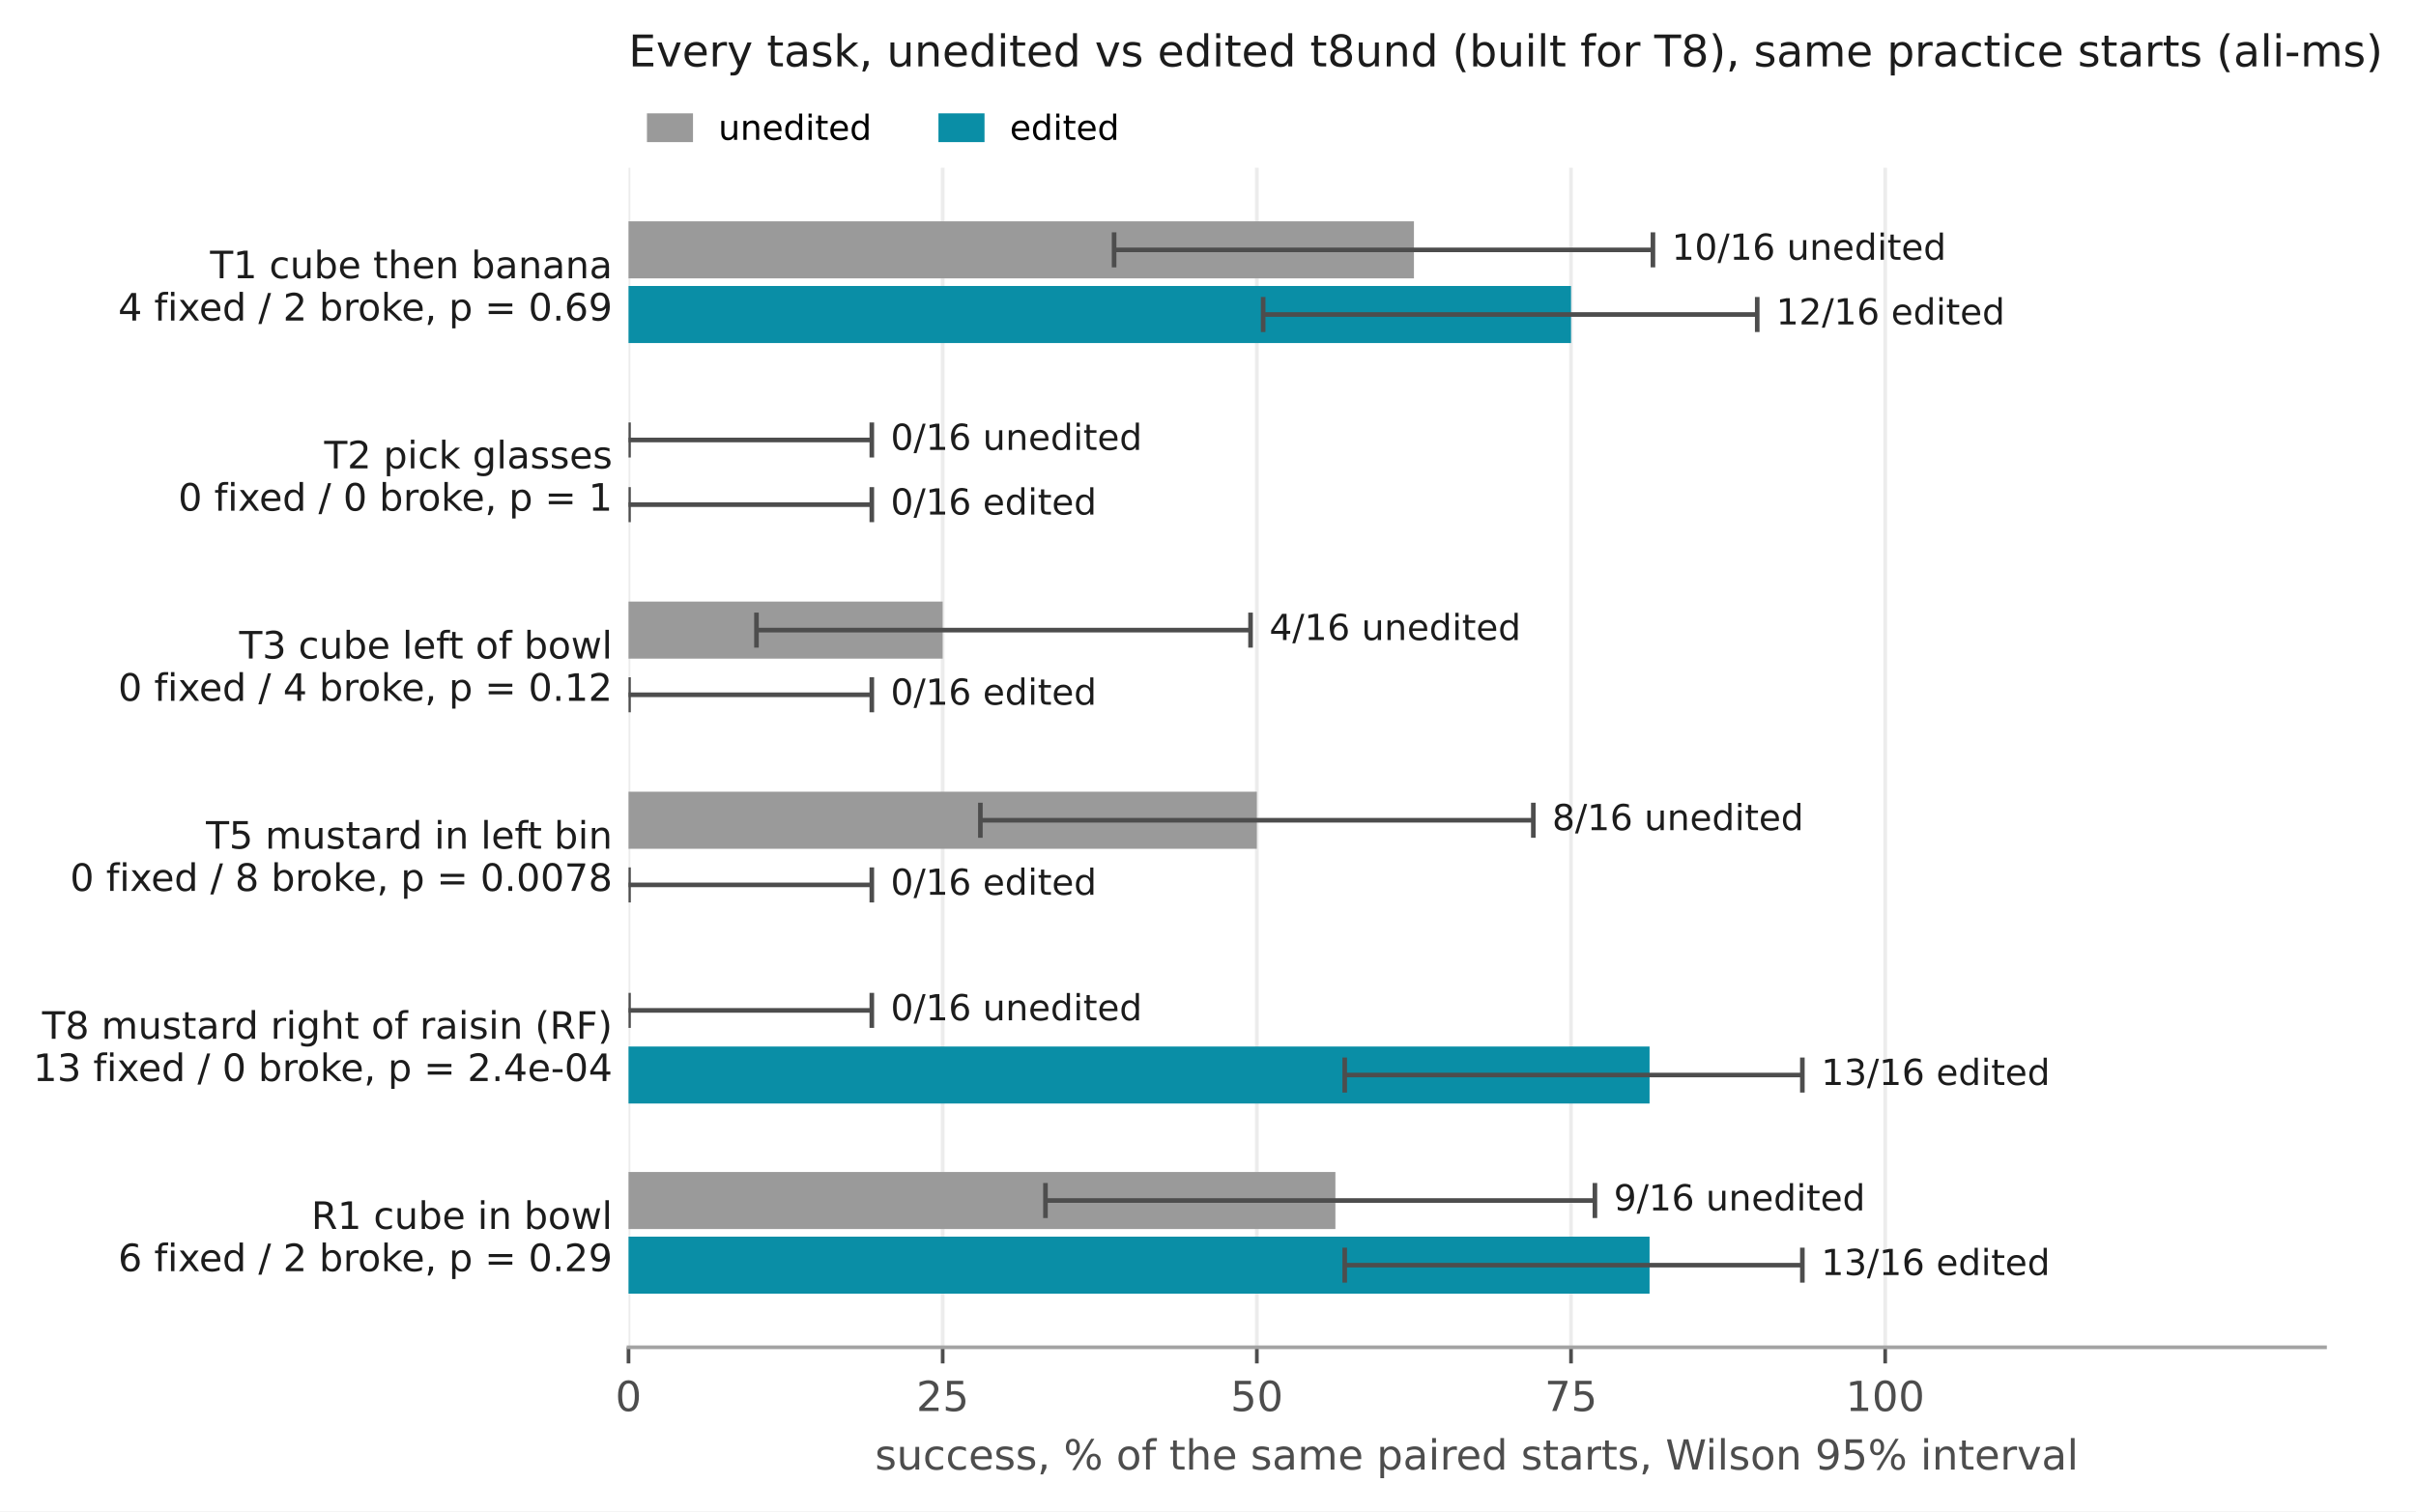
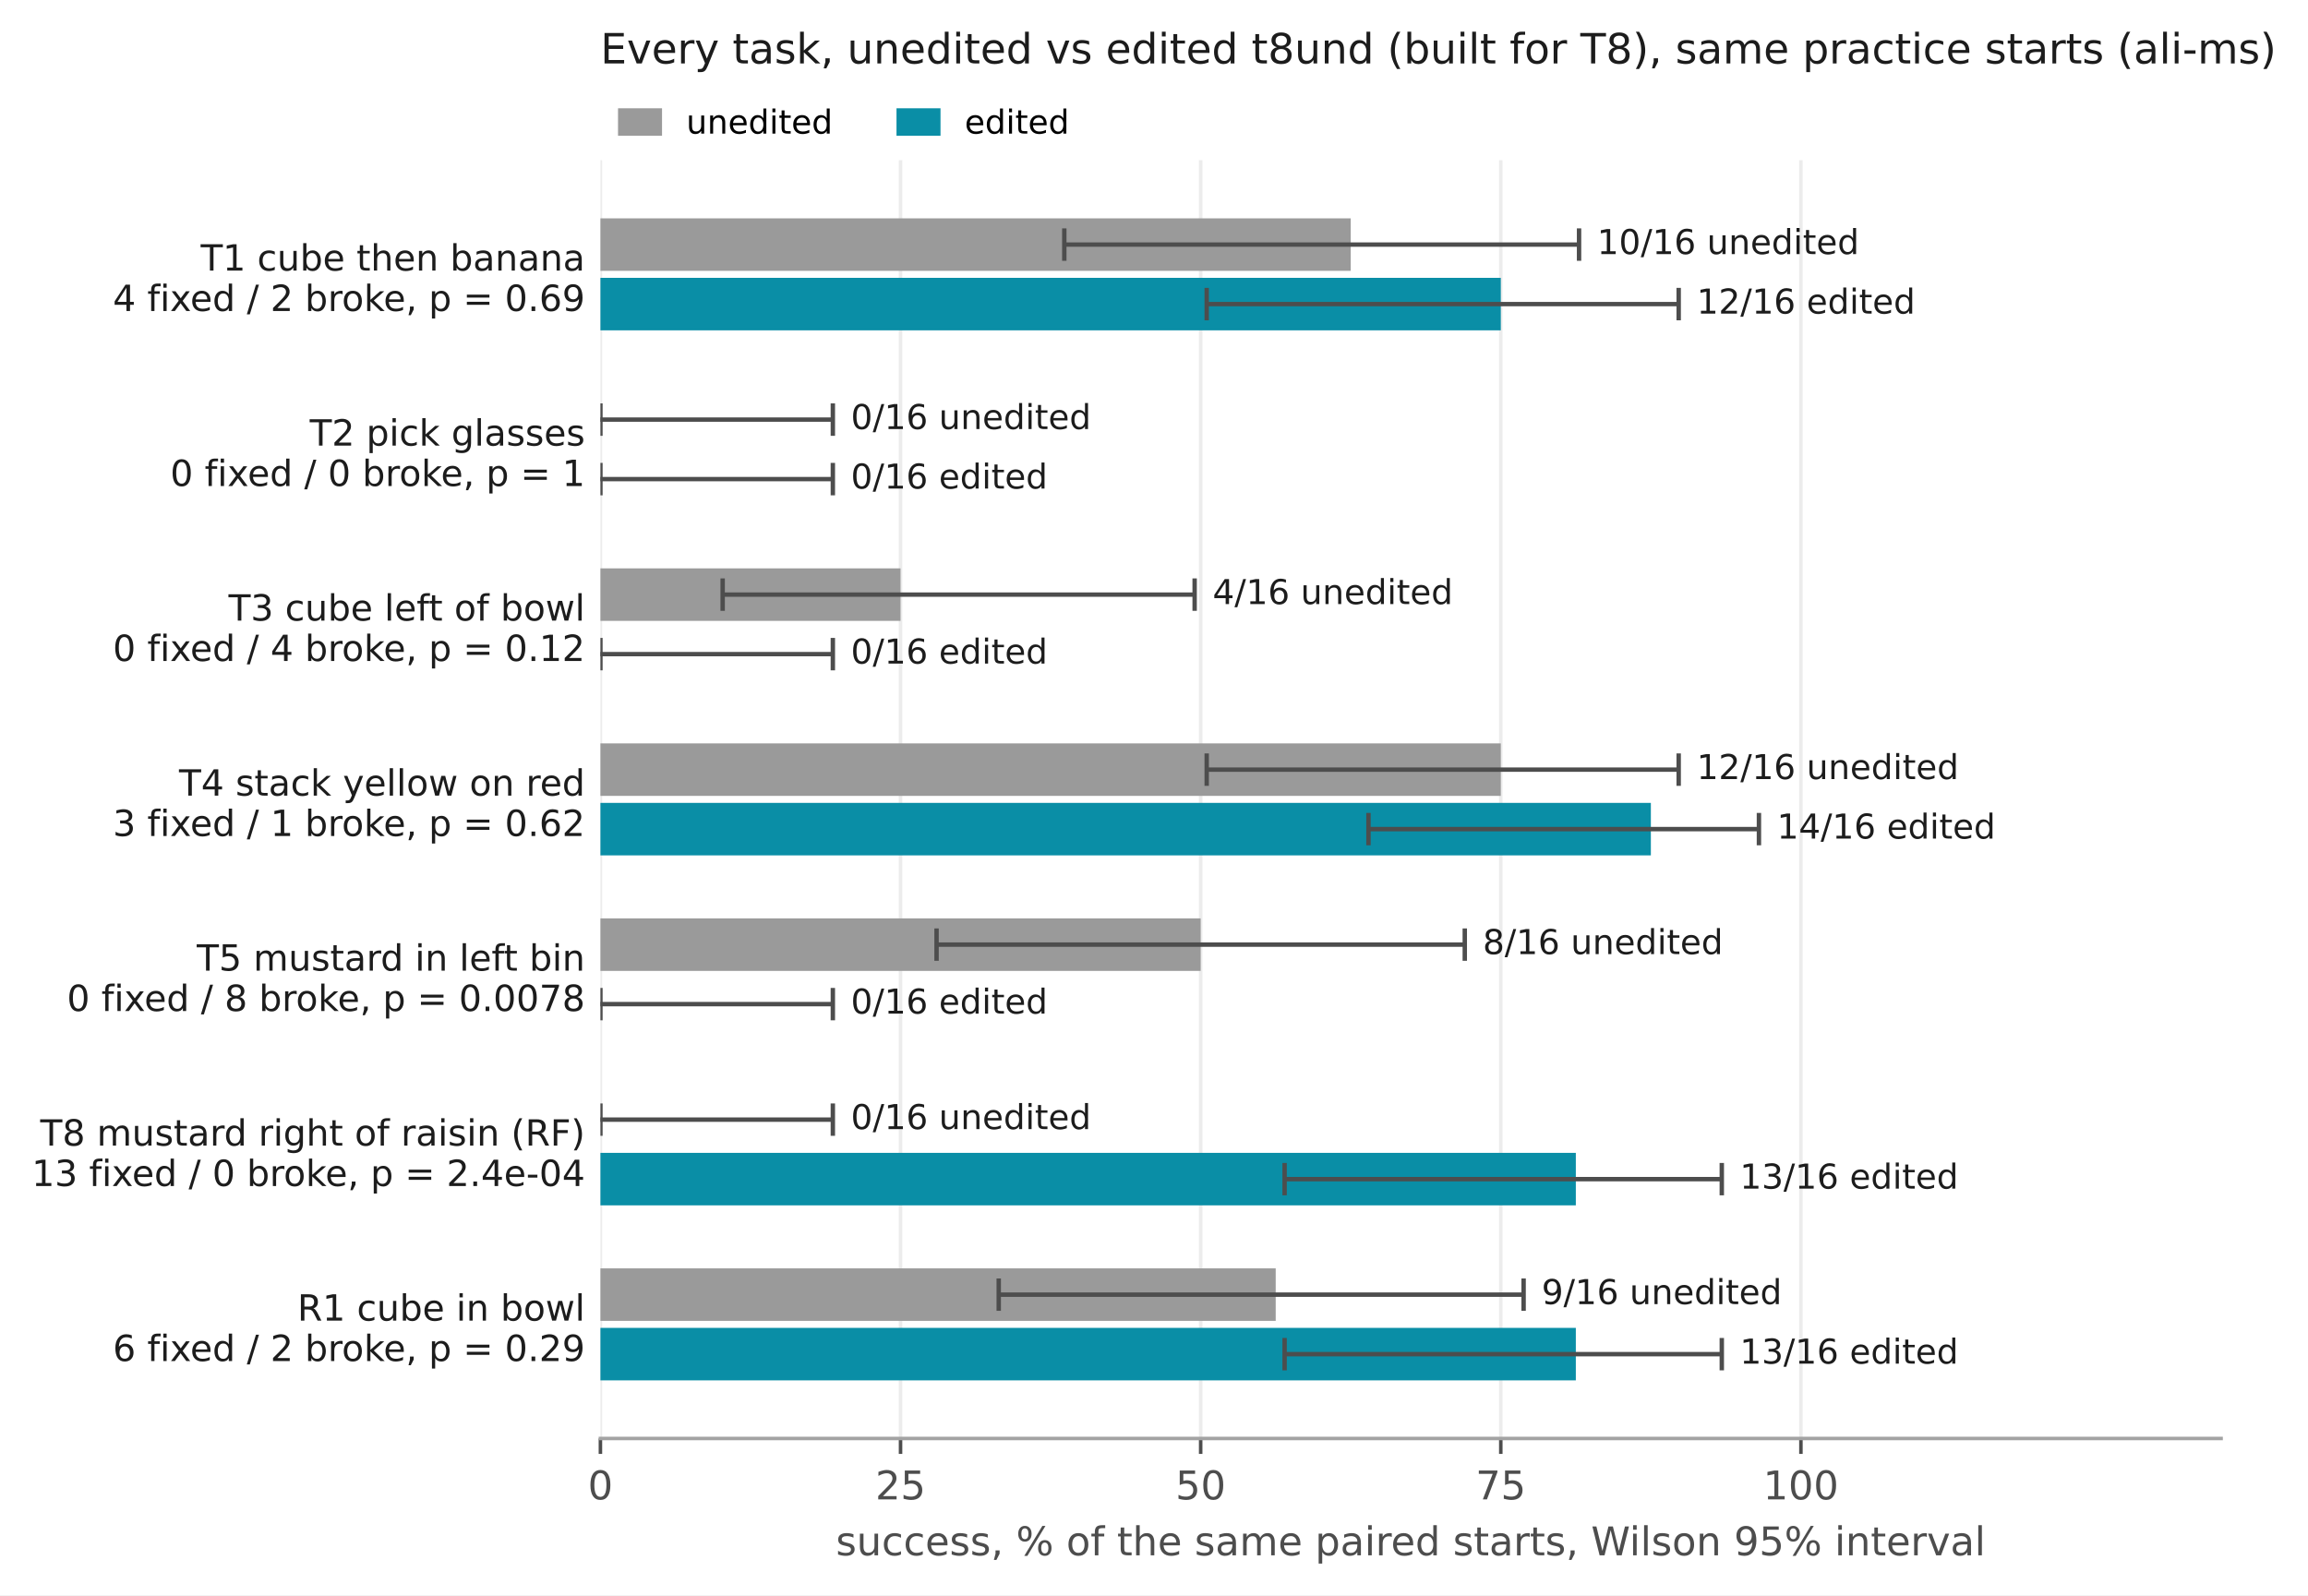
- <svg xmlns="http://www.w3.org/2000/svg" xmlns:xlink="http://www.w3.org/1999/xlink" width="524.466pt" height="328.172pt" viewBox="0 0 524.466 328.172" version="1.1">
+ <svg xmlns="http://www.w3.org/2000/svg" xmlns:xlink="http://www.w3.org/1999/xlink" width="524.466pt" height="362.545pt" viewBox="0 0 524.466 362.545" version="1.1">
  <defs>
    <style type="text/css">*{stroke-linejoin: round; stroke-linecap: butt}</style>
  </defs>
  <g id="figure_1">
    <g id="patch_1">
-       <path d="M 0 328.172  L 524.466 328.172  L 524.466 0  L 0 0  z " style="fill: #ffffff" />
+       <path d="M 0 362.545  L 524.466 362.545  L 524.466 0  L 0 0  z " style="fill: #ffffff" />
    </g>
    <g id="axes_1">
      <g id="patch_2">
-         <path d="M 136.438 292.551  L 504.718 292.551  L 504.718 36.419  L 136.438 36.419  z " style="fill: #ffffff" />
+         <path d="M 136.438 326.924  L 504.718 326.924  L 504.718 36.419  L 136.438 36.419  z " style="fill: #ffffff" />
      </g>
      <g id="matplotlib.axis_1">
        <g id="xtick_1">
          <g id="line2d_1">
-             <path d="M 136.438 292.551  L 136.438 36.419  " clip-path="url(#pc77e5df535)" style="fill: none; stroke: #ececec; stroke-width: 0.8; stroke-linecap: square" />
+             <path d="M 136.438 326.924  L 136.438 36.419  " clip-path="url(#p073bb011ba)" style="fill: none; stroke: #ececec; stroke-width: 0.8; stroke-linecap: square" />
          </g>
          <g id="line2d_2">
            <defs>
-               <path id="mb524d1c1c6" d="M 0 0  L 0 3.5  " style="stroke: #4d4d4d; stroke-width: 0.8" />
+               <path id="md65bd51dd1" d="M 0 0  L 0 3.5  " style="stroke: #4d4d4d; stroke-width: 0.8" />
            </defs>
            <g>
-               <use xlink:href="#mb524d1c1c6" x="136.438" y="292.551" style="fill: #4d4d4d; stroke: #4d4d4d; stroke-width: 0.8" />
+               <use xlink:href="#md65bd51dd1" x="136.438" y="326.924" style="fill: #4d4d4d; stroke: #4d4d4d; stroke-width: 0.8" />
            </g>
          </g>
          <g id="text_1">
-             <text style="font-size: 9px; font-family: 'DejaVu Sans'; text-anchor: middle; fill: #4d4d4d" x="136.438" y="306.39" transform="rotate(-0 136.438 306.3899)">0</text>
+             <text style="font-size: 9px; font-family: 'DejaVu Sans'; text-anchor: middle; fill: #4d4d4d" x="136.438" y="340.763" transform="rotate(-0 136.438 340.7627)">0</text>
          </g>
        </g>
        <g id="xtick_2">
          <g id="line2d_3">
-             <path d="M 204.638 292.551  L 204.638 36.419  " clip-path="url(#pc77e5df535)" style="fill: none; stroke: #ececec; stroke-width: 0.8; stroke-linecap: square" />
+             <path d="M 204.638 326.924  L 204.638 36.419  " clip-path="url(#p073bb011ba)" style="fill: none; stroke: #ececec; stroke-width: 0.8; stroke-linecap: square" />
          </g>
          <g id="line2d_4">
            <g>
-               <use xlink:href="#mb524d1c1c6" x="204.638" y="292.551" style="fill: #4d4d4d; stroke: #4d4d4d; stroke-width: 0.8" />
+               <use xlink:href="#md65bd51dd1" x="204.638" y="326.924" style="fill: #4d4d4d; stroke: #4d4d4d; stroke-width: 0.8" />
            </g>
          </g>
          <g id="text_2">
-             <text style="font-size: 9px; font-family: 'DejaVu Sans'; text-anchor: middle; fill: #4d4d4d" x="204.638" y="306.39" transform="rotate(-0 204.638 306.3899)">25</text>
+             <text style="font-size: 9px; font-family: 'DejaVu Sans'; text-anchor: middle; fill: #4d4d4d" x="204.638" y="340.763" transform="rotate(-0 204.638 340.7627)">25</text>
          </g>
        </g>
        <g id="xtick_3">
          <g id="line2d_5">
-             <path d="M 272.838 292.551  L 272.838 36.419  " clip-path="url(#pc77e5df535)" style="fill: none; stroke: #ececec; stroke-width: 0.8; stroke-linecap: square" />
+             <path d="M 272.838 326.924  L 272.838 36.419  " clip-path="url(#p073bb011ba)" style="fill: none; stroke: #ececec; stroke-width: 0.8; stroke-linecap: square" />
          </g>
          <g id="line2d_6">
            <g>
-               <use xlink:href="#mb524d1c1c6" x="272.838" y="292.551" style="fill: #4d4d4d; stroke: #4d4d4d; stroke-width: 0.8" />
+               <use xlink:href="#md65bd51dd1" x="272.838" y="326.924" style="fill: #4d4d4d; stroke: #4d4d4d; stroke-width: 0.8" />
            </g>
          </g>
          <g id="text_3">
-             <text style="font-size: 9px; font-family: 'DejaVu Sans'; text-anchor: middle; fill: #4d4d4d" x="272.838" y="306.39" transform="rotate(-0 272.838 306.3899)">50</text>
+             <text style="font-size: 9px; font-family: 'DejaVu Sans'; text-anchor: middle; fill: #4d4d4d" x="272.838" y="340.763" transform="rotate(-0 272.838 340.7627)">50</text>
          </g>
        </g>
        <g id="xtick_4">
          <g id="line2d_7">
-             <path d="M 341.038 292.551  L 341.038 36.419  " clip-path="url(#pc77e5df535)" style="fill: none; stroke: #ececec; stroke-width: 0.8; stroke-linecap: square" />
+             <path d="M 341.038 326.924  L 341.038 36.419  " clip-path="url(#p073bb011ba)" style="fill: none; stroke: #ececec; stroke-width: 0.8; stroke-linecap: square" />
          </g>
          <g id="line2d_8">
            <g>
-               <use xlink:href="#mb524d1c1c6" x="341.038" y="292.551" style="fill: #4d4d4d; stroke: #4d4d4d; stroke-width: 0.8" />
+               <use xlink:href="#md65bd51dd1" x="341.038" y="326.924" style="fill: #4d4d4d; stroke: #4d4d4d; stroke-width: 0.8" />
            </g>
          </g>
          <g id="text_4">
-             <text style="font-size: 9px; font-family: 'DejaVu Sans'; text-anchor: middle; fill: #4d4d4d" x="341.038" y="306.39" transform="rotate(-0 341.038 306.3899)">75</text>
+             <text style="font-size: 9px; font-family: 'DejaVu Sans'; text-anchor: middle; fill: #4d4d4d" x="341.038" y="340.763" transform="rotate(-0 341.038 340.7627)">75</text>
          </g>
        </g>
        <g id="xtick_5">
          <g id="line2d_9">
-             <path d="M 409.238 292.551  L 409.238 36.419  " clip-path="url(#pc77e5df535)" style="fill: none; stroke: #ececec; stroke-width: 0.8; stroke-linecap: square" />
+             <path d="M 409.238 326.924  L 409.238 36.419  " clip-path="url(#p073bb011ba)" style="fill: none; stroke: #ececec; stroke-width: 0.8; stroke-linecap: square" />
          </g>
          <g id="line2d_10">
            <g>
-               <use xlink:href="#mb524d1c1c6" x="409.238" y="292.551" style="fill: #4d4d4d; stroke: #4d4d4d; stroke-width: 0.8" />
+               <use xlink:href="#md65bd51dd1" x="409.238" y="326.924" style="fill: #4d4d4d; stroke: #4d4d4d; stroke-width: 0.8" />
            </g>
          </g>
          <g id="text_5">
-             <text style="font-size: 9px; font-family: 'DejaVu Sans'; text-anchor: middle; fill: #4d4d4d" x="409.238" y="306.39" transform="rotate(-0 409.238 306.3899)">100</text>
+             <text style="font-size: 9px; font-family: 'DejaVu Sans'; text-anchor: middle; fill: #4d4d4d" x="409.238" y="340.763" transform="rotate(-0 409.238 340.7627)">100</text>
          </g>
        </g>
        <g id="text_6">
-           <text style="font-size: 9px; font-family: 'DejaVu Sans'; text-anchor: middle; fill: #4d4d4d" x="320.578" y="319.1" transform="rotate(-0 320.578 319.1002)">success, % of the same paired starts, Wilson 95% interval</text>
+           <text style="font-size: 9px; font-family: 'DejaVu Sans'; text-anchor: middle; fill: #4d4d4d" x="320.578" y="353.473" transform="rotate(-0 320.578 353.473)">success, % of the same paired starts, Wilson 95% interval</text>
        </g>
      </g>
      <g id="matplotlib.axis_2">
        <g id="ytick_1">
          <g id="line2d_11" />
          <g id="text_7">
-             <text style="font-size: 8.2px; font-family: 'DejaVu Sans'; fill: #1c1c1c" transform="translate(67.56609 266.845)">R1 cube in bowl</text>
-             <text style="font-size: 8.2px; font-family: 'DejaVu Sans'; fill: #1c1c1c" transform="translate(25.63847 276.0272)">6 fixed / 2 broke, p = 0.29</text>
+             <text style="font-size: 8.2px; font-family: 'DejaVu Sans'; fill: #1c1c1c" transform="translate(67.56609 300.1391)">R1 cube in bowl</text>
+             <text style="font-size: 8.2px; font-family: 'DejaVu Sans'; fill: #1c1c1c" transform="translate(25.63847 309.3213)">6 fixed / 2 broke, p = 0.29</text>
          </g>
        </g>
        <g id="ytick_2">
          <g id="line2d_12" />
          <g id="text_8">
-             <text style="font-size: 8.2px; font-family: 'DejaVu Sans'; fill: #1c1c1c" transform="translate(9.150062 225.5599)">T8 mustard right of raisin (RF)</text>
-             <text style="font-size: 8.2px; font-family: 'DejaVu Sans'; fill: #1c1c1c" transform="translate(7.2 234.7421)">13 fixed / 0 broke, p = 2.4e-04</text>
+             <text style="font-size: 8.2px; font-family: 'DejaVu Sans'; fill: #1c1c1c" transform="translate(9.150062 260.3656)">T8 mustard right of raisin (RF)</text>
+             <text style="font-size: 8.2px; font-family: 'DejaVu Sans'; fill: #1c1c1c" transform="translate(7.2 269.5478)">13 fixed / 0 broke, p = 2.4e-04</text>
          </g>
        </g>
        <g id="ytick_3">
          <g id="line2d_13" />
          <g id="text_9">
-             <text style="font-size: 8.2px; font-family: 'DejaVu Sans'; fill: #1c1c1c" transform="translate(44.72269 184.2748)">T5 mustard in left bin</text>
-             <text style="font-size: 8.2px; font-family: 'DejaVu Sans'; fill: #1c1c1c" transform="translate(15.20397 193.457)">0 fixed / 8 broke, p = 0.0078</text>
+             <text style="font-size: 8.2px; font-family: 'DejaVu Sans'; fill: #1c1c1c" transform="translate(44.72269 220.5921)">T5 mustard in left bin</text>
+             <text style="font-size: 8.2px; font-family: 'DejaVu Sans'; fill: #1c1c1c" transform="translate(15.20397 229.7743)">0 fixed / 8 broke, p = 0.0078</text>
          </g>
        </g>
        <g id="ytick_4">
          <g id="line2d_14" />
          <g id="text_10">
-             <text style="font-size: 8.2px; font-family: 'DejaVu Sans'; fill: #1c1c1c" transform="translate(51.93869 142.9897)">T3 cube left of bowl</text>
-             <text style="font-size: 8.2px; font-family: 'DejaVu Sans'; fill: #1c1c1c" transform="translate(25.63847 152.1719)">0 fixed / 4 broke, p = 0.12</text>
+             <text style="font-size: 8.2px; font-family: 'DejaVu Sans'; fill: #1c1c1c" transform="translate(40.68931 180.8186)">T4 stack yellow on red</text>
+             <text style="font-size: 8.2px; font-family: 'DejaVu Sans'; fill: #1c1c1c" transform="translate(25.63847 190.0009)">3 fixed / 1 broke, p = 0.62</text>
          </g>
        </g>
        <g id="ytick_5">
          <g id="line2d_15" />
          <g id="text_11">
-             <text style="font-size: 8.2px; font-family: 'DejaVu Sans'; fill: #1c1c1c" transform="translate(70.38997 101.7046)">T2 pick glasses</text>
-             <text style="font-size: 8.2px; font-family: 'DejaVu Sans'; fill: #1c1c1c" transform="translate(38.67903 110.8868)">0 fixed / 0 broke, p = 1</text>
+             <text style="font-size: 8.2px; font-family: 'DejaVu Sans'; fill: #1c1c1c" transform="translate(51.93869 141.0452)">T3 cube left of bowl</text>
+             <text style="font-size: 8.2px; font-family: 'DejaVu Sans'; fill: #1c1c1c" transform="translate(25.63847 150.2274)">0 fixed / 4 broke, p = 0.12</text>
          </g>
        </g>
        <g id="ytick_6">
          <g id="line2d_16" />
          <g id="text_12">
-             <text style="font-size: 8.2px; font-family: 'DejaVu Sans'; fill: #1c1c1c" transform="translate(45.60931 60.41948)">T1 cube then banana</text>
-             <text style="font-size: 8.2px; font-family: 'DejaVu Sans'; fill: #1c1c1c" transform="translate(25.63847 69.60168)">4 fixed / 2 broke, p = 0.69</text>
+             <text style="font-size: 8.2px; font-family: 'DejaVu Sans'; fill: #1c1c1c" transform="translate(70.38997 101.2717)">T2 pick glasses</text>
+             <text style="font-size: 8.2px; font-family: 'DejaVu Sans'; fill: #1c1c1c" transform="translate(38.67903 110.4539)">0 fixed / 0 broke, p = 1</text>
+           </g>
+         </g>
+         <g id="ytick_7">
+           <g id="line2d_17" />
+           <g id="text_13">
+             <text style="font-size: 8.2px; font-family: 'DejaVu Sans'; fill: #1c1c1c" transform="translate(45.60931 61.49816)">T1 cube then banana</text>
+             <text style="font-size: 8.2px; font-family: 'DejaVu Sans'; fill: #1c1c1c" transform="translate(25.63847 70.68037)">4 fixed / 2 broke, p = 0.69</text>
          </g>
        </g>
      </g>
      <g id="patch_3">
-         <path d="M 136.438 60.446  L 306.938 60.446  L 306.938 48.061  L 136.438 48.061  z " clip-path="url(#pc77e5df535)" style="fill: #9a9a9a" />
+         <path d="M 136.438 61.555  L 306.938 61.555  L 306.938 49.623  L 136.438 49.623  z " clip-path="url(#p073bb011ba)" style="fill: #9a9a9a" />
      </g>
      <g id="patch_4">
-         <path d="M 136.438 74.483  L 341.038 74.483  L 341.038 62.098  L 136.438 62.098  z " clip-path="url(#pc77e5df535)" style="fill: #0a8ea6" />
+         <path d="M 136.438 75.078  L 341.038 75.078  L 341.038 63.146  L 136.438 63.146  z " clip-path="url(#p073bb011ba)" style="fill: #0a8ea6" />
      </g>
      <g id="patch_5">
-         <path d="M 136.438 101.732  L 136.438 101.732  L 136.438 89.346  L 136.438 89.346  z " clip-path="url(#pc77e5df535)" style="fill: #9a9a9a" />
+         <path d="M 136.438 101.329  L 136.438 101.329  L 136.438 89.397  L 136.438 89.397  z " clip-path="url(#p073bb011ba)" style="fill: #9a9a9a" />
      </g>
      <g id="patch_6">
-         <path d="M 136.438 115.768  L 136.438 115.768  L 136.438 103.383  L 136.438 103.383  z " clip-path="url(#pc77e5df535)" style="fill: #0a8ea6" />
+         <path d="M 136.438 114.852  L 136.438 114.852  L 136.438 102.92  L 136.438 102.92  z " clip-path="url(#p073bb011ba)" style="fill: #0a8ea6" />
      </g>
      <g id="patch_7">
-         <path d="M 136.438 143.017  L 204.638 143.017  L 204.638 130.631  L 136.438 130.631  z " clip-path="url(#pc77e5df535)" style="fill: #9a9a9a" />
+         <path d="M 136.438 141.102  L 204.638 141.102  L 204.638 129.17  L 136.438 129.17  z " clip-path="url(#p073bb011ba)" style="fill: #9a9a9a" />
      </g>
      <g id="patch_8">
-         <path d="M 136.438 157.054  L 136.438 157.054  L 136.438 144.668  L 136.438 144.668  z " clip-path="url(#pc77e5df535)" style="fill: #0a8ea6" />
+         <path d="M 136.438 154.625  L 136.438 154.625  L 136.438 142.693  L 136.438 142.693  z " clip-path="url(#p073bb011ba)" style="fill: #0a8ea6" />
      </g>
      <g id="patch_9">
-         <path d="M 136.438 184.302  L 272.838 184.302  L 272.838 171.916  L 136.438 171.916  z " clip-path="url(#pc77e5df535)" style="fill: #9a9a9a" />
+         <path d="M 136.438 180.876  L 341.038 180.876  L 341.038 168.944  L 136.438 168.944  z " clip-path="url(#p073bb011ba)" style="fill: #9a9a9a" />
      </g>
      <g id="patch_10">
-         <path d="M 136.438 198.339  L 136.438 198.339  L 136.438 185.953  L 136.438 185.953  z " clip-path="url(#pc77e5df535)" style="fill: #0a8ea6" />
+         <path d="M 136.438 194.399  L 375.138 194.399  L 375.138 182.467  L 136.438 182.467  z " clip-path="url(#p073bb011ba)" style="fill: #0a8ea6" />
      </g>
      <g id="patch_11">
-         <path d="M 136.438 225.587  L 136.438 225.587  L 136.438 213.201  L 136.438 213.201  z " clip-path="url(#pc77e5df535)" style="fill: #9a9a9a" />
+         <path d="M 136.438 220.649  L 272.838 220.649  L 272.838 208.717  L 136.438 208.717  z " clip-path="url(#p073bb011ba)" style="fill: #9a9a9a" />
      </g>
      <g id="patch_12">
-         <path d="M 136.438 239.624  L 358.088 239.624  L 358.088 227.238  L 136.438 227.238  z " clip-path="url(#pc77e5df535)" style="fill: #0a8ea6" />
+         <path d="M 136.438 234.172  L 136.438 234.172  L 136.438 222.24  L 136.438 222.24  z " clip-path="url(#p073bb011ba)" style="fill: #0a8ea6" />
      </g>
      <g id="patch_13">
-         <path d="M 136.438 266.872  L 289.888 266.872  L 289.888 254.486  L 136.438 254.486  z " clip-path="url(#pc77e5df535)" style="fill: #9a9a9a" />
+         <path d="M 136.438 260.423  L 136.438 260.423  L 136.438 248.491  L 136.438 248.491  z " clip-path="url(#p073bb011ba)" style="fill: #9a9a9a" />
      </g>
      <g id="patch_14">
-         <path d="M 136.438 280.909  L 358.088 280.909  L 358.088 268.523  L 136.438 268.523  z " clip-path="url(#pc77e5df535)" style="fill: #0a8ea6" />
+         <path d="M 136.438 273.946  L 358.088 273.946  L 358.088 262.014  L 136.438 262.014  z " clip-path="url(#p073bb011ba)" style="fill: #0a8ea6" />
      </g>
      <g id="patch_15">
-         <path d="M 136.438 292.551  L 504.718 292.551  " style="fill: none; stroke: #a3a3a3; stroke-width: 0.8; stroke-linejoin: miter; stroke-linecap: square" />
-       </g>
-       <g id="line2d_17">
-         <path d="M 241.851 54.254  L 358.821 54.254  " clip-path="url(#pc77e5df535)" style="fill: none; stroke: #4d4d4d" />
+         <path d="M 136.438 300.196  L 289.888 300.196  L 289.888 288.264  L 136.438 288.264  z " clip-path="url(#p073bb011ba)" style="fill: #9a9a9a" />
+       </g>
+       <g id="patch_16">
+         <path d="M 136.438 313.719  L 358.088 313.719  L 358.088 301.787  L 136.438 301.787  z " clip-path="url(#p073bb011ba)" style="fill: #0a8ea6" />
+       </g>
+       <g id="patch_17">
+         <path d="M 136.438 326.924  L 504.718 326.924  " style="fill: none; stroke: #a3a3a3; stroke-width: 0.8; stroke-linejoin: miter; stroke-linecap: square" />
      </g>
      <g id="line2d_18">
-         <path d="M 241.851 57.556  L 241.851 50.951  " clip-path="url(#pc77e5df535)" style="fill: none; stroke: #4d4d4d; stroke-linecap: square" />
+         <path d="M 241.851 55.589  L 358.821 55.589  " clip-path="url(#p073bb011ba)" style="fill: none; stroke: #4d4d4d" />
      </g>
      <g id="line2d_19">
-         <path d="M 358.821 57.556  L 358.821 50.951  " clip-path="url(#pc77e5df535)" style="fill: none; stroke: #4d4d4d; stroke-linecap: square" />
-       </g>
-       <g id="text_13">
-         <text style="font-size: 7.8px; font-family: 'DejaVu Sans'; text-anchor: start; fill: #1c1c1c" x="362.913" y="56.406" transform="rotate(-0 362.9132 56.40599)">10/16 unedited</text>
+         <path d="M 241.851 58.771  L 241.851 52.407  " clip-path="url(#p073bb011ba)" style="fill: none; stroke: #4d4d4d; stroke-linecap: square" />
      </g>
      <g id="line2d_20">
-         <path d="M 274.207 68.291  L 381.461 68.291  " clip-path="url(#pc77e5df535)" style="fill: none; stroke: #4d4d4d" />
+         <path d="M 358.821 58.771  L 358.821 52.407  " clip-path="url(#p073bb011ba)" style="fill: none; stroke: #4d4d4d; stroke-linecap: square" />
+       </g>
+       <g id="text_14">
+         <text style="font-size: 7.8px; font-family: 'DejaVu Sans'; text-anchor: start; fill: #1c1c1c" x="362.913" y="57.742" transform="rotate(-0 362.9132 57.74165)">10/16 unedited</text>
      </g>
      <g id="line2d_21">
-         <path d="M 274.207 71.593  L 274.207 64.988  " clip-path="url(#pc77e5df535)" style="fill: none; stroke: #4d4d4d; stroke-linecap: square" />
+         <path d="M 274.207 69.112  L 381.461 69.112  " clip-path="url(#p073bb011ba)" style="fill: none; stroke: #4d4d4d" />
      </g>
      <g id="line2d_22">
-         <path d="M 381.461 71.593  L 381.461 64.988  " clip-path="url(#pc77e5df535)" style="fill: none; stroke: #4d4d4d; stroke-linecap: square" />
-       </g>
-       <g id="text_14">
-         <text style="font-size: 7.8px; font-family: 'DejaVu Sans'; text-anchor: start; fill: #1c1c1c" x="385.553" y="70.443" transform="rotate(-0 385.5534 70.44293)">12/16 edited</text>
+         <path d="M 274.207 72.294  L 274.207 65.93  " clip-path="url(#p073bb011ba)" style="fill: none; stroke: #4d4d4d; stroke-linecap: square" />
      </g>
      <g id="line2d_23">
-         <path d="M 136.438 95.539  L 189.254 95.539  " clip-path="url(#pc77e5df535)" style="fill: none; stroke: #4d4d4d" />
+         <path d="M 381.461 72.294  L 381.461 65.93  " clip-path="url(#p073bb011ba)" style="fill: none; stroke: #4d4d4d; stroke-linecap: square" />
+       </g>
+       <g id="text_15">
+         <text style="font-size: 7.8px; font-family: 'DejaVu Sans'; text-anchor: start; fill: #1c1c1c" x="385.553" y="71.265" transform="rotate(-0 385.5534 71.26464)">12/16 edited</text>
      </g>
      <g id="line2d_24">
-         <path d="M 136.438 98.842  L 136.438 92.236  " clip-path="url(#pc77e5df535)" style="fill: none; stroke: #4d4d4d; stroke-linecap: square" />
+         <path d="M 136.438 95.363  L 189.254 95.363  " clip-path="url(#p073bb011ba)" style="fill: none; stroke: #4d4d4d" />
      </g>
      <g id="line2d_25">
-         <path d="M 189.254 98.842  L 189.254 92.236  " clip-path="url(#pc77e5df535)" style="fill: none; stroke: #4d4d4d; stroke-linecap: square" />
-       </g>
-       <g id="text_15">
-         <text style="font-size: 7.8px; font-family: 'DejaVu Sans'; text-anchor: start; fill: #1c1c1c" x="193.346" y="97.691" transform="rotate(-0 193.3462 97.6911)">0/16 unedited</text>
+         <path d="M 136.438 98.545  L 136.438 92.181  " clip-path="url(#p073bb011ba)" style="fill: none; stroke: #4d4d4d; stroke-linecap: square" />
      </g>
      <g id="line2d_26">
-         <path d="M 136.438 109.576  L 189.254 109.576  " clip-path="url(#pc77e5df535)" style="fill: none; stroke: #4d4d4d" />
+         <path d="M 189.254 98.545  L 189.254 92.181  " clip-path="url(#p073bb011ba)" style="fill: none; stroke: #4d4d4d; stroke-linecap: square" />
+       </g>
+       <g id="text_16">
+         <text style="font-size: 7.8px; font-family: 'DejaVu Sans'; text-anchor: start; fill: #1c1c1c" x="193.346" y="97.515" transform="rotate(-0 193.3462 97.51515)">0/16 unedited</text>
      </g>
      <g id="line2d_27">
-         <path d="M 136.438 112.879  L 136.438 106.273  " clip-path="url(#pc77e5df535)" style="fill: none; stroke: #4d4d4d; stroke-linecap: square" />
+         <path d="M 136.438 108.886  L 189.254 108.886  " clip-path="url(#p073bb011ba)" style="fill: none; stroke: #4d4d4d" />
      </g>
      <g id="line2d_28">
-         <path d="M 189.254 112.879  L 189.254 106.273  " clip-path="url(#pc77e5df535)" style="fill: none; stroke: #4d4d4d; stroke-linecap: square" />
-       </g>
-       <g id="text_16">
-         <text style="font-size: 7.8px; font-family: 'DejaVu Sans'; text-anchor: start; fill: #1c1c1c" x="193.346" y="111.728" transform="rotate(-0 193.3462 111.728)">0/16 edited</text>
+         <path d="M 136.438 112.068  L 136.438 105.704  " clip-path="url(#p073bb011ba)" style="fill: none; stroke: #4d4d4d; stroke-linecap: square" />
      </g>
      <g id="line2d_29">
-         <path d="M 164.215 136.824  L 271.469 136.824  " clip-path="url(#pc77e5df535)" style="fill: none; stroke: #4d4d4d" />
+         <path d="M 189.254 112.068  L 189.254 105.704  " clip-path="url(#p073bb011ba)" style="fill: none; stroke: #4d4d4d; stroke-linecap: square" />
+       </g>
+       <g id="text_17">
+         <text style="font-size: 7.8px; font-family: 'DejaVu Sans'; text-anchor: start; fill: #1c1c1c" x="193.346" y="111.038" transform="rotate(-0 193.3462 111.0381)">0/16 edited</text>
      </g>
      <g id="line2d_30">
-         <path d="M 164.215 140.127  L 164.215 133.521  " clip-path="url(#pc77e5df535)" style="fill: none; stroke: #4d4d4d; stroke-linecap: square" />
+         <path d="M 164.215 135.136  L 271.469 135.136  " clip-path="url(#p073bb011ba)" style="fill: none; stroke: #4d4d4d" />
      </g>
      <g id="line2d_31">
-         <path d="M 271.469 140.127  L 271.469 133.521  " clip-path="url(#pc77e5df535)" style="fill: none; stroke: #4d4d4d; stroke-linecap: square" />
-       </g>
-       <g id="text_17">
-         <text style="font-size: 7.8px; font-family: 'DejaVu Sans'; text-anchor: start; fill: #1c1c1c" x="275.561" y="138.976" transform="rotate(-0 275.5614 138.9762)">4/16 unedited</text>
+         <path d="M 164.215 138.318  L 164.215 131.954  " clip-path="url(#p073bb011ba)" style="fill: none; stroke: #4d4d4d; stroke-linecap: square" />
      </g>
      <g id="line2d_32">
-         <path d="M 136.438 150.861  L 189.254 150.861  " clip-path="url(#pc77e5df535)" style="fill: none; stroke: #4d4d4d" />
+         <path d="M 271.469 138.318  L 271.469 131.954  " clip-path="url(#p073bb011ba)" style="fill: none; stroke: #4d4d4d; stroke-linecap: square" />
+       </g>
+       <g id="text_18">
+         <text style="font-size: 7.8px; font-family: 'DejaVu Sans'; text-anchor: start; fill: #1c1c1c" x="275.561" y="137.289" transform="rotate(-0 275.5614 137.2886)">4/16 unedited</text>
      </g>
      <g id="line2d_33">
-         <path d="M 136.438 154.164  L 136.438 147.558  " clip-path="url(#pc77e5df535)" style="fill: none; stroke: #4d4d4d; stroke-linecap: square" />
+         <path d="M 136.438 148.659  L 189.254 148.659  " clip-path="url(#p073bb011ba)" style="fill: none; stroke: #4d4d4d" />
      </g>
      <g id="line2d_34">
-         <path d="M 189.254 154.164  L 189.254 147.558  " clip-path="url(#pc77e5df535)" style="fill: none; stroke: #4d4d4d; stroke-linecap: square" />
-       </g>
-       <g id="text_18">
-         <text style="font-size: 7.8px; font-family: 'DejaVu Sans'; text-anchor: start; fill: #1c1c1c" x="193.346" y="153.013" transform="rotate(-0 193.3462 153.0131)">0/16 edited</text>
+         <path d="M 136.438 151.841  L 136.438 145.477  " clip-path="url(#p073bb011ba)" style="fill: none; stroke: #4d4d4d; stroke-linecap: square" />
      </g>
      <g id="line2d_35">
-         <path d="M 212.821 178.109  L 332.855 178.109  " clip-path="url(#pc77e5df535)" style="fill: none; stroke: #4d4d4d" />
+         <path d="M 189.254 151.841  L 189.254 145.477  " clip-path="url(#p073bb011ba)" style="fill: none; stroke: #4d4d4d; stroke-linecap: square" />
+       </g>
+       <g id="text_19">
+         <text style="font-size: 7.8px; font-family: 'DejaVu Sans'; text-anchor: start; fill: #1c1c1c" x="193.346" y="150.812" transform="rotate(-0 193.3462 150.8116)">0/16 edited</text>
      </g>
      <g id="line2d_36">
-         <path d="M 212.821 181.412  L 212.821 174.806  " clip-path="url(#pc77e5df535)" style="fill: none; stroke: #4d4d4d; stroke-linecap: square" />
+         <path d="M 274.207 174.91  L 381.461 174.91  " clip-path="url(#p073bb011ba)" style="fill: none; stroke: #4d4d4d" />
      </g>
      <g id="line2d_37">
-         <path d="M 332.855 181.412  L 332.855 174.806  " clip-path="url(#pc77e5df535)" style="fill: none; stroke: #4d4d4d; stroke-linecap: square" />
-       </g>
-       <g id="text_19">
-         <text style="font-size: 7.8px; font-family: 'DejaVu Sans'; text-anchor: start; fill: #1c1c1c" x="336.947" y="180.261" transform="rotate(-0 336.9472 180.2613)">8/16 unedited</text>
+         <path d="M 274.207 178.092  L 274.207 171.728  " clip-path="url(#p073bb011ba)" style="fill: none; stroke: #4d4d4d; stroke-linecap: square" />
      </g>
      <g id="line2d_38">
-         <path d="M 136.438 192.146  L 189.254 192.146  " clip-path="url(#pc77e5df535)" style="fill: none; stroke: #4d4d4d" />
+         <path d="M 381.461 178.092  L 381.461 171.728  " clip-path="url(#p073bb011ba)" style="fill: none; stroke: #4d4d4d; stroke-linecap: square" />
+       </g>
+       <g id="text_20">
+         <text style="font-size: 7.8px; font-family: 'DejaVu Sans'; text-anchor: start; fill: #1c1c1c" x="385.553" y="177.062" transform="rotate(-0 385.5534 177.0621)">12/16 unedited</text>
      </g>
      <g id="line2d_39">
-         <path d="M 136.438 195.449  L 136.438 188.843  " clip-path="url(#pc77e5df535)" style="fill: none; stroke: #4d4d4d; stroke-linecap: square" />
+         <path d="M 310.968 188.433  L 399.696 188.433  " clip-path="url(#p073bb011ba)" style="fill: none; stroke: #4d4d4d" />
      </g>
      <g id="line2d_40">
-         <path d="M 189.254 195.449  L 189.254 188.843  " clip-path="url(#pc77e5df535)" style="fill: none; stroke: #4d4d4d; stroke-linecap: square" />
-       </g>
-       <g id="text_20">
-         <text style="font-size: 7.8px; font-family: 'DejaVu Sans'; text-anchor: start; fill: #1c1c1c" x="193.346" y="194.298" transform="rotate(-0 193.3462 194.2982)">0/16 edited</text>
+         <path d="M 310.968 191.615  L 310.968 185.251  " clip-path="url(#p073bb011ba)" style="fill: none; stroke: #4d4d4d; stroke-linecap: square" />
      </g>
      <g id="line2d_41">
-         <path d="M 136.438 219.394  L 189.254 219.394  " clip-path="url(#pc77e5df535)" style="fill: none; stroke: #4d4d4d" />
+         <path d="M 399.696 191.615  L 399.696 185.251  " clip-path="url(#p073bb011ba)" style="fill: none; stroke: #4d4d4d; stroke-linecap: square" />
+       </g>
+       <g id="text_21">
+         <text style="font-size: 7.8px; font-family: 'DejaVu Sans'; text-anchor: start; fill: #1c1c1c" x="403.788" y="190.585" transform="rotate(-0 403.7882 190.5851)">14/16 edited</text>
      </g>
      <g id="line2d_42">
-         <path d="M 136.438 222.697  L 136.438 216.091  " clip-path="url(#pc77e5df535)" style="fill: none; stroke: #4d4d4d; stroke-linecap: square" />
+         <path d="M 212.821 214.683  L 332.855 214.683  " clip-path="url(#p073bb011ba)" style="fill: none; stroke: #4d4d4d" />
      </g>
      <g id="line2d_43">
-         <path d="M 189.254 222.697  L 189.254 216.091  " clip-path="url(#pc77e5df535)" style="fill: none; stroke: #4d4d4d; stroke-linecap: square" />
-       </g>
-       <g id="text_21">
-         <text style="font-size: 7.8px; font-family: 'DejaVu Sans'; text-anchor: start; fill: #1c1c1c" x="193.346" y="221.546" transform="rotate(-0 193.3462 221.5464)">0/16 unedited</text>
+         <path d="M 212.821 217.865  L 212.821 211.501  " clip-path="url(#p073bb011ba)" style="fill: none; stroke: #4d4d4d; stroke-linecap: square" />
      </g>
      <g id="line2d_44">
-         <path d="M 291.91 233.431  L 391.256 233.431  " clip-path="url(#pc77e5df535)" style="fill: none; stroke: #4d4d4d" />
+         <path d="M 332.855 217.865  L 332.855 211.501  " clip-path="url(#p073bb011ba)" style="fill: none; stroke: #4d4d4d; stroke-linecap: square" />
+       </g>
+       <g id="text_22">
+         <text style="font-size: 7.8px; font-family: 'DejaVu Sans'; text-anchor: start; fill: #1c1c1c" x="336.947" y="216.836" transform="rotate(-0 336.9472 216.8356)">8/16 unedited</text>
      </g>
      <g id="line2d_45">
-         <path d="M 291.91 236.734  L 291.91 230.128  " clip-path="url(#pc77e5df535)" style="fill: none; stroke: #4d4d4d; stroke-linecap: square" />
+         <path d="M 136.438 228.206  L 189.254 228.206  " clip-path="url(#p073bb011ba)" style="fill: none; stroke: #4d4d4d" />
      </g>
      <g id="line2d_46">
-         <path d="M 391.256 236.734  L 391.256 230.128  " clip-path="url(#pc77e5df535)" style="fill: none; stroke: #4d4d4d; stroke-linecap: square" />
-       </g>
-       <g id="text_22">
-         <text style="font-size: 7.8px; font-family: 'DejaVu Sans'; text-anchor: start; fill: #1c1c1c" x="395.348" y="235.583" transform="rotate(-0 395.3481 235.5834)">13/16 edited</text>
+         <path d="M 136.438 231.388  L 136.438 225.024  " clip-path="url(#p073bb011ba)" style="fill: none; stroke: #4d4d4d; stroke-linecap: square" />
      </g>
      <g id="line2d_47">
-         <path d="M 226.949 260.679  L 346.225 260.679  " clip-path="url(#pc77e5df535)" style="fill: none; stroke: #4d4d4d" />
+         <path d="M 189.254 231.388  L 189.254 225.024  " clip-path="url(#p073bb011ba)" style="fill: none; stroke: #4d4d4d; stroke-linecap: square" />
+       </g>
+       <g id="text_23">
+         <text style="font-size: 7.8px; font-family: 'DejaVu Sans'; text-anchor: start; fill: #1c1c1c" x="193.346" y="230.359" transform="rotate(-0 193.3462 230.3586)">0/16 edited</text>
      </g>
      <g id="line2d_48">
-         <path d="M 226.949 263.982  L 226.949 257.376  " clip-path="url(#pc77e5df535)" style="fill: none; stroke: #4d4d4d; stroke-linecap: square" />
+         <path d="M 136.438 254.457  L 189.254 254.457  " clip-path="url(#p073bb011ba)" style="fill: none; stroke: #4d4d4d" />
      </g>
      <g id="line2d_49">
-         <path d="M 346.225 263.982  L 346.225 257.376  " clip-path="url(#pc77e5df535)" style="fill: none; stroke: #4d4d4d; stroke-linecap: square" />
-       </g>
-       <g id="text_23">
-         <text style="font-size: 7.8px; font-family: 'DejaVu Sans'; text-anchor: start; fill: #1c1c1c" x="350.317" y="262.832" transform="rotate(-0 350.3169 262.8315)">9/16 unedited</text>
+         <path d="M 136.438 257.639  L 136.438 251.275  " clip-path="url(#p073bb011ba)" style="fill: none; stroke: #4d4d4d; stroke-linecap: square" />
      </g>
      <g id="line2d_50">
-         <path d="M 291.91 274.716  L 391.256 274.716  " clip-path="url(#pc77e5df535)" style="fill: none; stroke: #4d4d4d" />
+         <path d="M 189.254 257.639  L 189.254 251.275  " clip-path="url(#p073bb011ba)" style="fill: none; stroke: #4d4d4d; stroke-linecap: square" />
+       </g>
+       <g id="text_24">
+         <text style="font-size: 7.8px; font-family: 'DejaVu Sans'; text-anchor: start; fill: #1c1c1c" x="193.346" y="256.609" transform="rotate(-0 193.3462 256.6091)">0/16 unedited</text>
      </g>
      <g id="line2d_51">
-         <path d="M 291.91 278.019  L 291.91 271.413  " clip-path="url(#pc77e5df535)" style="fill: none; stroke: #4d4d4d; stroke-linecap: square" />
+         <path d="M 291.91 267.98  L 391.256 267.98  " clip-path="url(#p073bb011ba)" style="fill: none; stroke: #4d4d4d" />
      </g>
      <g id="line2d_52">
-         <path d="M 391.256 278.019  L 391.256 271.413  " clip-path="url(#pc77e5df535)" style="fill: none; stroke: #4d4d4d; stroke-linecap: square" />
-       </g>
-       <g id="text_24">
-         <text style="font-size: 7.8px; font-family: 'DejaVu Sans'; text-anchor: start; fill: #1c1c1c" x="395.348" y="276.868" transform="rotate(-0 395.3481 276.8685)">13/16 edited</text>
+         <path d="M 291.91 271.162  L 291.91 264.798  " clip-path="url(#p073bb011ba)" style="fill: none; stroke: #4d4d4d; stroke-linecap: square" />
+       </g>
+       <g id="line2d_53">
+         <path d="M 391.256 271.162  L 391.256 264.798  " clip-path="url(#p073bb011ba)" style="fill: none; stroke: #4d4d4d; stroke-linecap: square" />
      </g>
      <g id="text_25">
+         <text style="font-size: 7.8px; font-family: 'DejaVu Sans'; text-anchor: start; fill: #1c1c1c" x="395.348" y="270.132" transform="rotate(-0 395.3481 270.1321)">13/16 edited</text>
+       </g>
+       <g id="line2d_54">
+         <path d="M 226.949 294.23  L 346.225 294.23  " clip-path="url(#p073bb011ba)" style="fill: none; stroke: #4d4d4d" />
+       </g>
+       <g id="line2d_55">
+         <path d="M 226.949 297.412  L 226.949 291.048  " clip-path="url(#p073bb011ba)" style="fill: none; stroke: #4d4d4d; stroke-linecap: square" />
+       </g>
+       <g id="line2d_56">
+         <path d="M 346.225 297.412  L 346.225 291.048  " clip-path="url(#p073bb011ba)" style="fill: none; stroke: #4d4d4d; stroke-linecap: square" />
+       </g>
+       <g id="text_26">
+         <text style="font-size: 7.8px; font-family: 'DejaVu Sans'; text-anchor: start; fill: #1c1c1c" x="350.317" y="296.383" transform="rotate(-0 350.3169 296.3826)">9/16 unedited</text>
+       </g>
+       <g id="line2d_57">
+         <path d="M 291.91 307.753  L 391.256 307.753  " clip-path="url(#p073bb011ba)" style="fill: none; stroke: #4d4d4d" />
+       </g>
+       <g id="line2d_58">
+         <path d="M 291.91 310.935  L 291.91 304.571  " clip-path="url(#p073bb011ba)" style="fill: none; stroke: #4d4d4d; stroke-linecap: square" />
+       </g>
+       <g id="line2d_59">
+         <path d="M 391.256 310.935  L 391.256 304.571  " clip-path="url(#p073bb011ba)" style="fill: none; stroke: #4d4d4d; stroke-linecap: square" />
+       </g>
+       <g id="text_27">
+         <text style="font-size: 7.8px; font-family: 'DejaVu Sans'; text-anchor: start; fill: #1c1c1c" x="395.348" y="309.906" transform="rotate(-0 395.3481 309.9056)">13/16 edited</text>
+       </g>
+       <g id="text_28">
        <text style="font-size: 9.5px; font-family: 'DejaVu Sans'; text-anchor: start; fill: #1c1c1c" x="136.438" y="14.419" transform="rotate(-0 136.438 14.41852)">Every task, unedited vs edited t8und (built for T8), same practice starts (ali-ms)</text>
      </g>
      <g id="legend_1">
-         <g id="patch_16">
+         <g id="patch_18">
          <path d="M 140.938 30.359  L 149.938 30.359  L 149.938 25.109  L 140.938 25.109  z " style="fill: #9a9a9a; stroke: #9a9a9a; stroke-linejoin: miter" />
        </g>
-         <g id="text_26">
+         <g id="text_29">
          <text style="font-size: 7.5px; font-family: 'DejaVu Sans'; text-anchor: start" x="155.938" y="30.359" transform="rotate(-0 155.938 30.35875)">unedited</text>
        </g>
-         <g id="patch_17">
+         <g id="patch_19">
          <path d="M 204.22 30.359  L 213.22 30.359  L 213.22 25.109  L 204.22 25.109  z " style="fill: #0a8ea6; stroke: #0a8ea6; stroke-linejoin: miter" />
        </g>
-         <g id="text_27">
+         <g id="text_30">
          <text style="font-size: 7.5px; font-family: 'DejaVu Sans'; text-anchor: start" x="219.22" y="30.359" transform="rotate(-0 219.2205 30.35875)">edited</text>
        </g>
      </g>
    </g>
  </g>
  <defs>
-     <clipPath id="pc77e5df535">
-       <rect x="136.438" y="36.419" width="368.28" height="256.133" />
+     <clipPath id="p073bb011ba">
+       <rect x="136.438" y="36.419" width="368.28" height="290.506" />
    </clipPath>
  </defs>
</svg>
